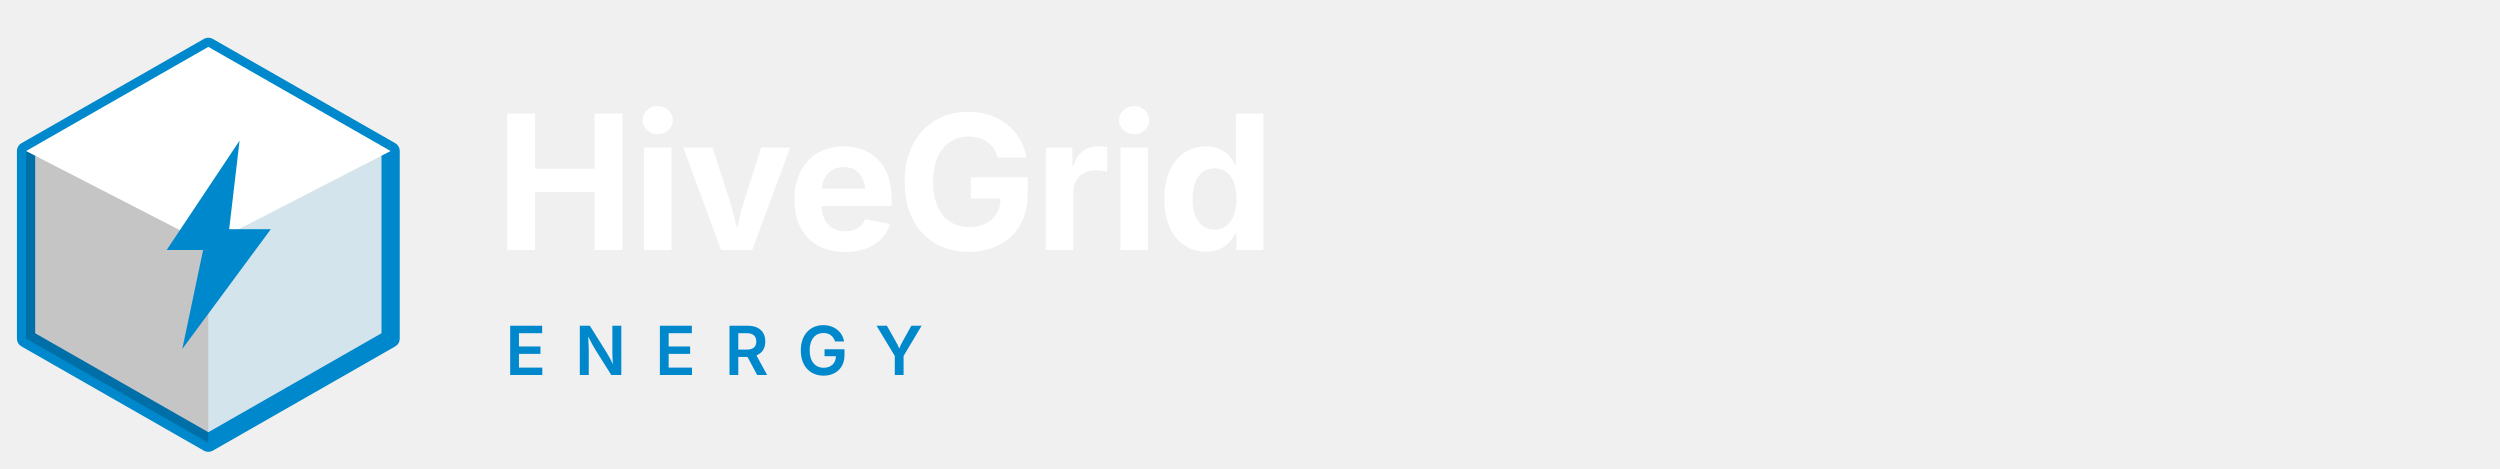
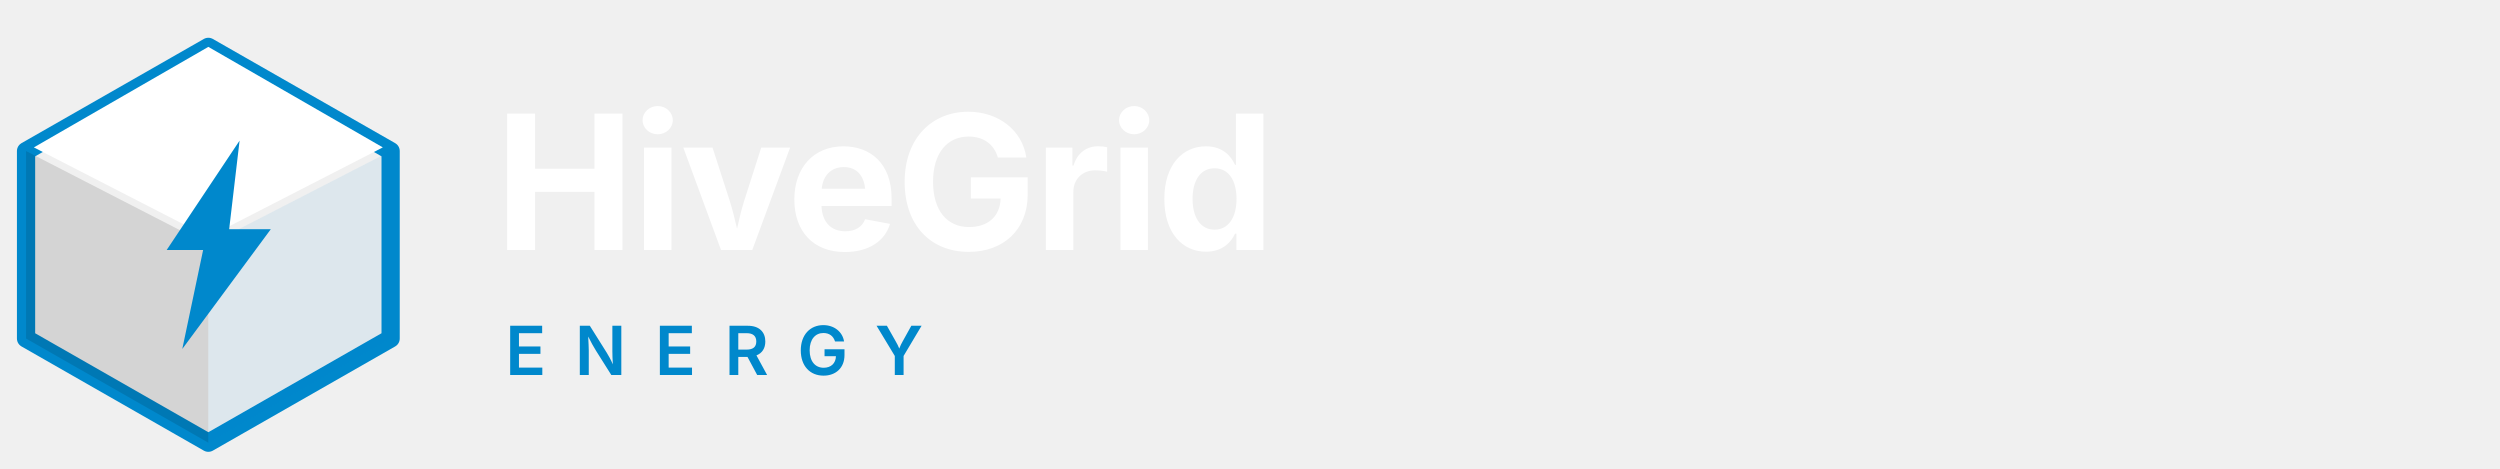
<svg xmlns="http://www.w3.org/2000/svg" viewBox="0 0 480 90" fill="none">
  <g transform="translate(0, 5)">
    <path d="M40 4 L75 24 L75 60 L40 80 L5 60 L5 24 Z" stroke="#0088CC" stroke-width="3.5" fill="none" stroke-linejoin="round" />
-     <path d="M40 4 L75 24 L40 42 L5 24 Z" fill="#FFFFFF" />
-     <path d="M75 24 L75 60 L40 80 L40 42 Z" fill="#0088CC" fill-opacity="0.12" />
-     <path d="M5 24 L5 60 L40 80 L40 42 Z" fill="#000000" fill-opacity="0.18" />
+     <path d="M40 4 L73.5 23.3 L40 40.5 L6.5 23.3 Z" fill="#FFFFFF" />
+     <path d="M75 24 L75 60 L40 80 L40 42 Z" fill="#0088CC" fill-opacity="0.08" />
+     <path d="M5 24 L5 60 L40 80 L40 42 Z" fill="#000000" fill-opacity="0.12" />
    <path d="M46 22 L32 43 L39 43 L35 62 L52 39 L44 39 L46 22 Z" fill="#0088CC" />
  </g>
  <text x="95" y="48" font-family="system-ui, -apple-system, 'Segoe UI', sans-serif" font-size="36" font-weight="700" fill="#FFFFFF" letter-spacing="-0.5">HiveGrid</text>
  <text x="97" y="72" font-family="system-ui, -apple-system, 'Segoe UI', sans-serif" font-size="13" font-weight="600" fill="#0088CC" letter-spacing="5.5">ENERGY</text>
</svg>
